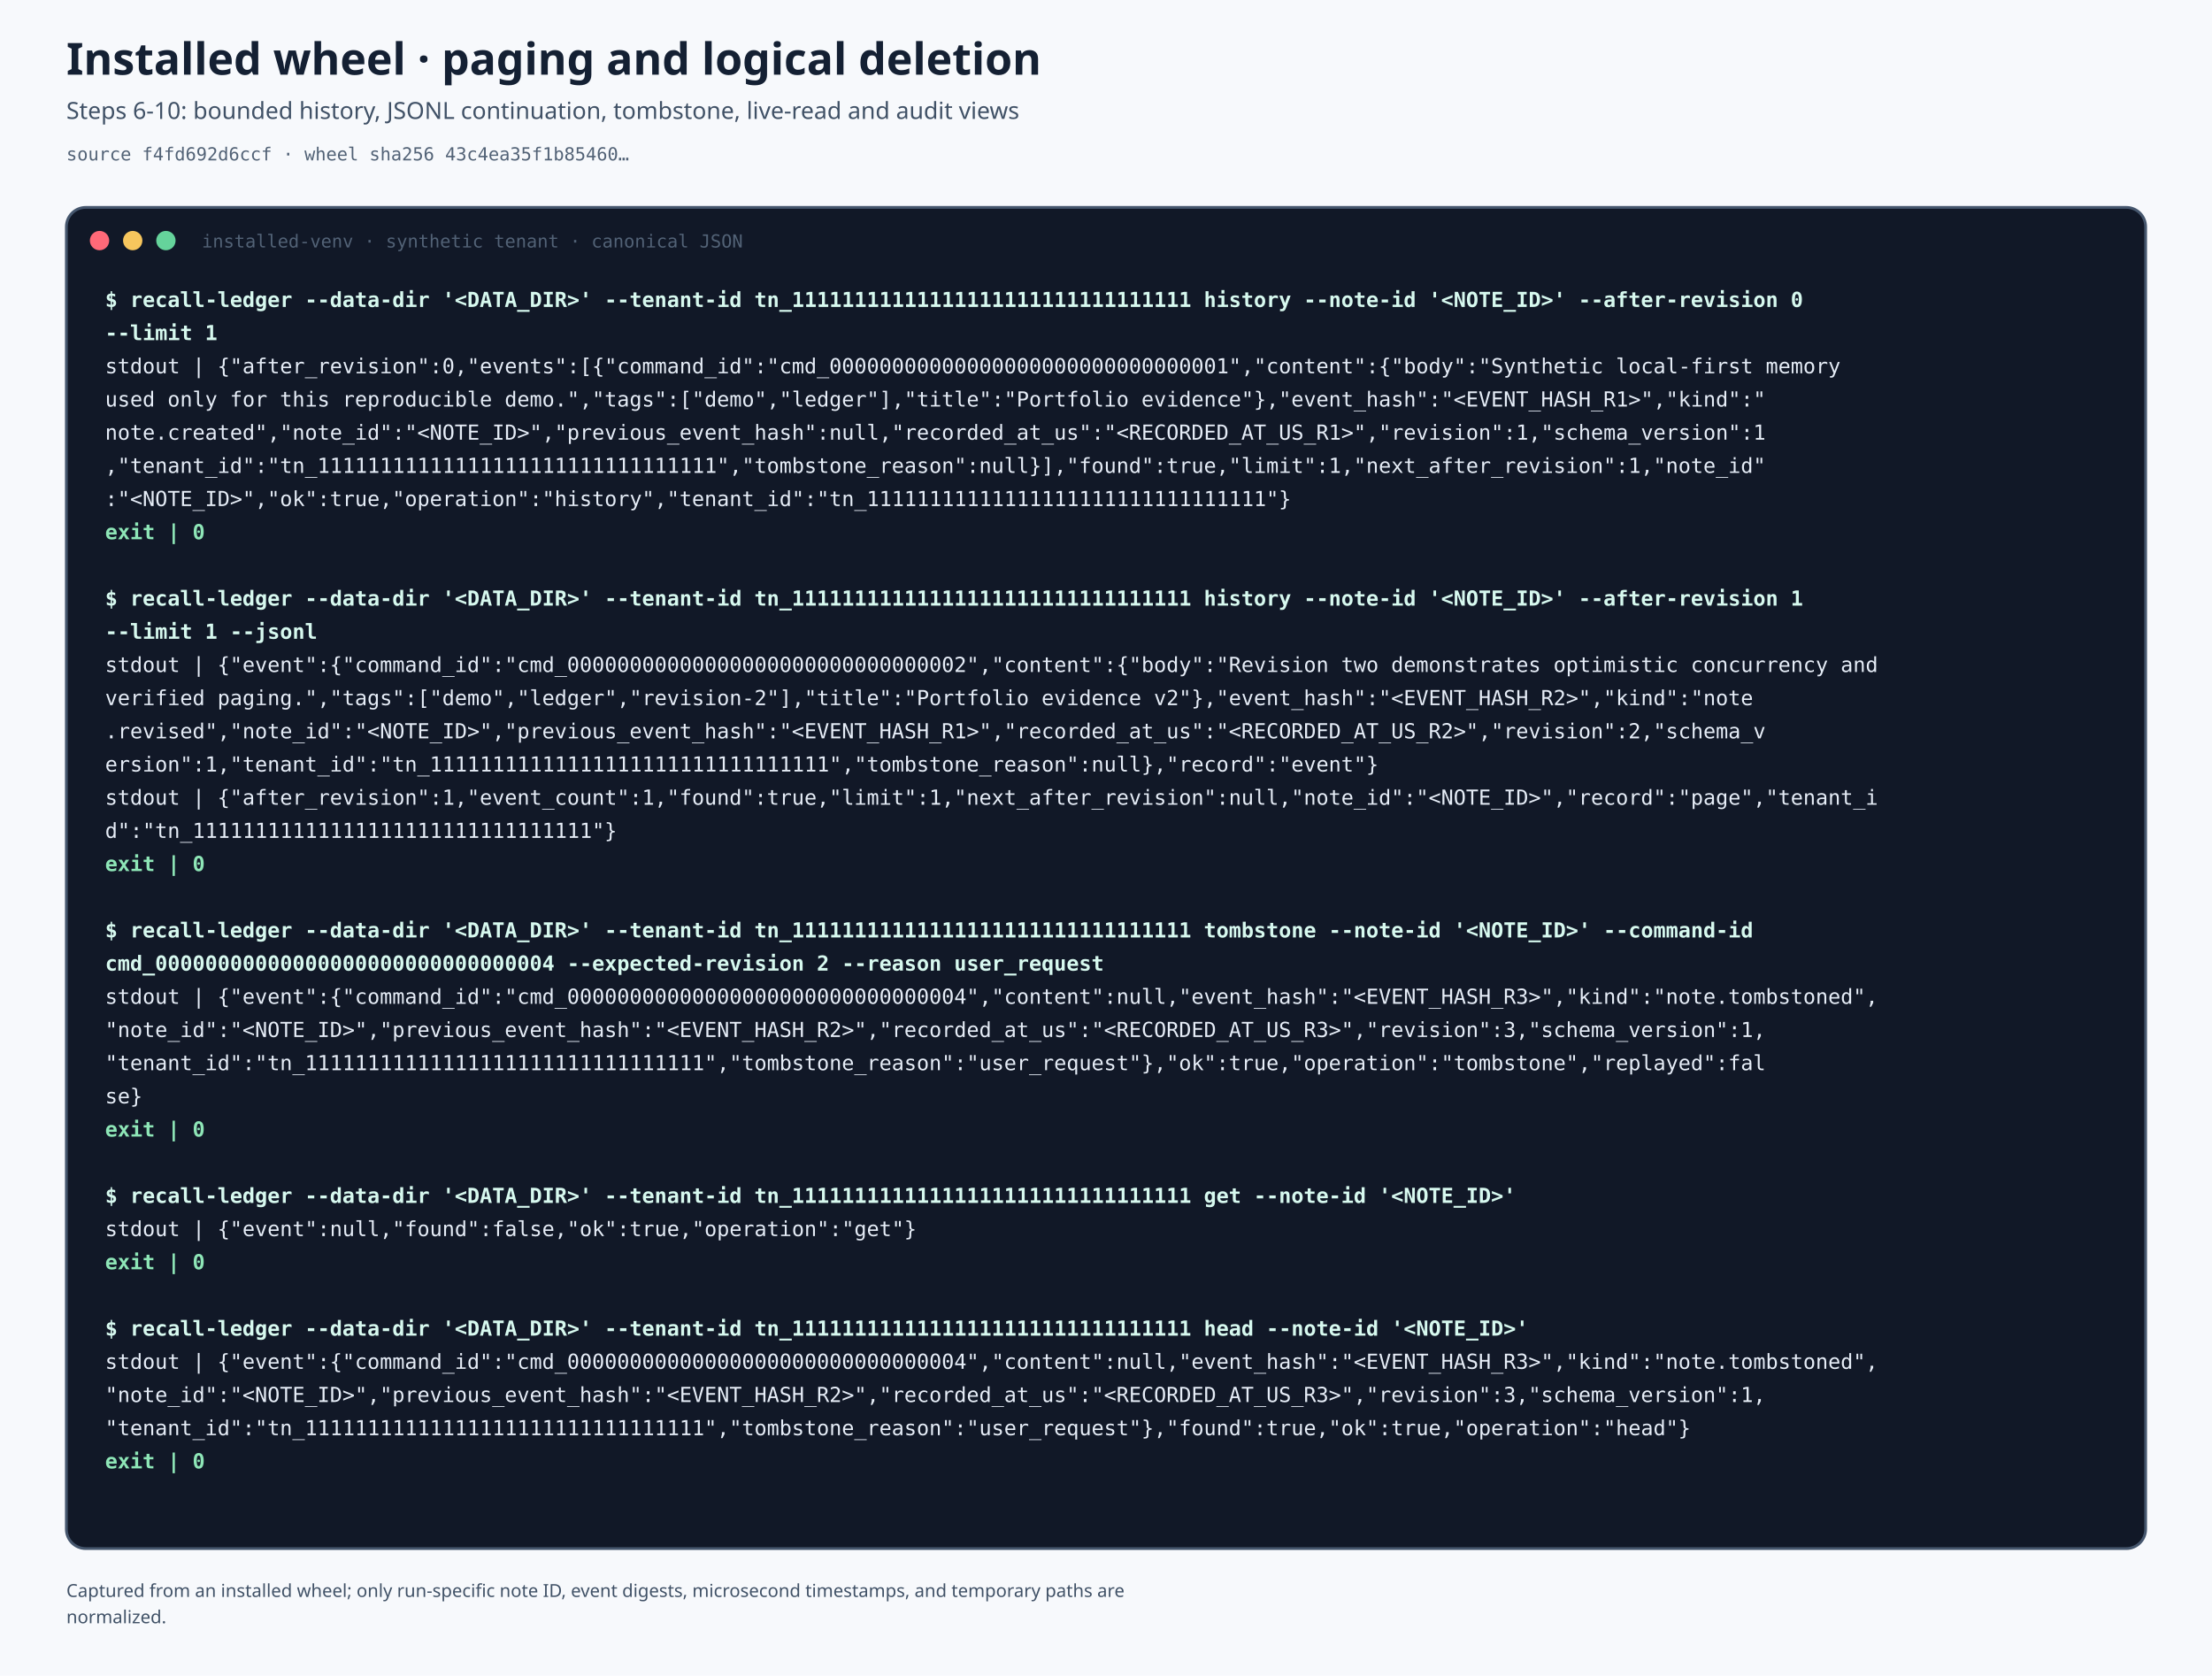
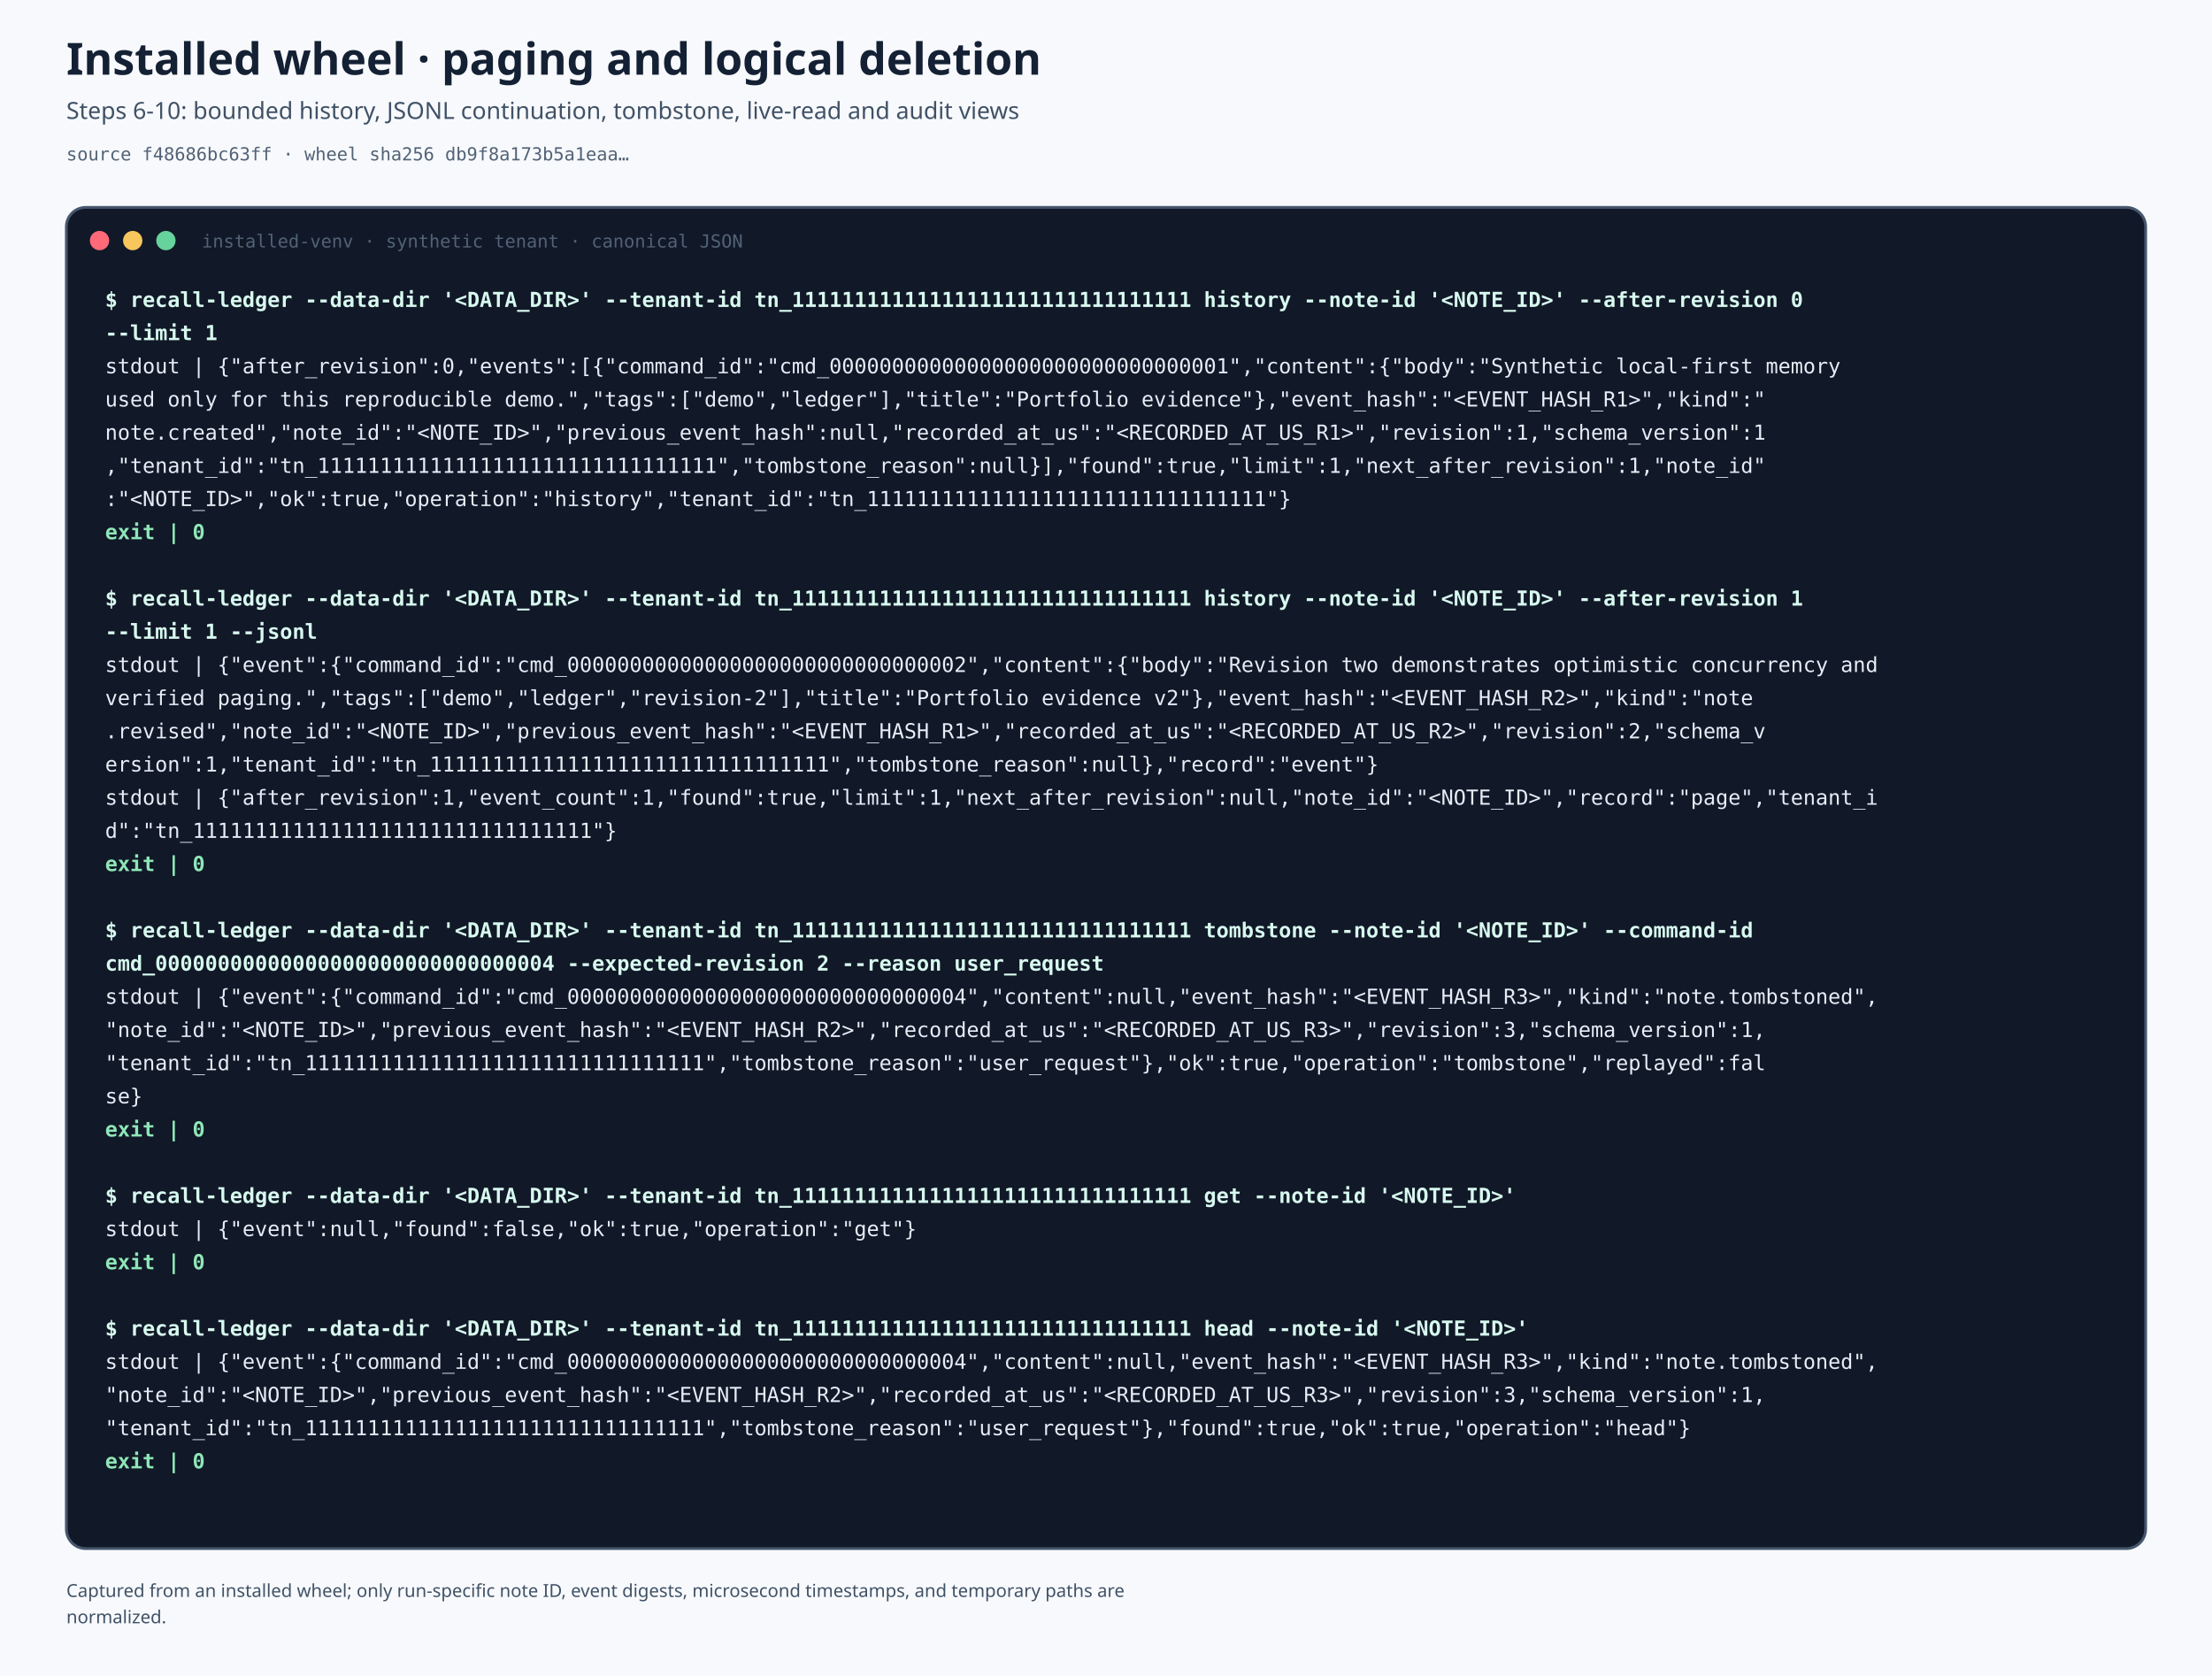
<svg xmlns="http://www.w3.org/2000/svg" width="1600" height="1212" viewBox="0 0 1600 1212" role="img" aria-labelledby="installed-wheel-history-tombstone-title installed-wheel-history-tombstone-description">
  <style>
    .title { fill: #142033; font: 700 32px system-ui, sans-serif; }
    .subtitle { fill: #405166; font: 500 17px system-ui, sans-serif; }
    .provenance { fill: #526276; font: 500 13px ui-monospace, monospace; }
    .terminal-text, .command, .stdout, .stderr, .exit, .exit-error { font: 500 15px ui-monospace, SFMono-Regular, Menlo, Consolas, monospace; }
    .command { fill: #d7f9ef; font-weight: 700; }
    .stdout { fill: #e6edf7; }
    .stderr { fill: #ffc9cf; }
    .exit { fill: #8ee6b7; font-weight: 700; }
    .exit-error { fill: #ff9fab; font-weight: 700; }
    .caption { fill: #405166; font: 500 13px system-ui, sans-serif; }
  </style>
  <rect width="1600" height="1212" fill="#f7f9fc" />
  <text class="title" x="48" y="54">Installed wheel · paging and logical deletion</text>
  <text class="subtitle" x="48" y="86">Steps 6-10: bounded history, JSONL continuation, tombstone, live-read and audit views</text>
-   <text class="provenance" x="48" y="116">source f4fd692d6ccf · wheel sha256 43c4ea35f1b85460…</text>
+   <text class="provenance" x="48" y="116">source f48686bc63ff · wheel sha256 db9f8a173b5a1eaa…</text>
  <rect x="48" y="150" width="1504" height="970" rx="14" fill="#111827" stroke="#45566d" stroke-width="2" />
  <circle cx="72" cy="174" r="7" fill="#ff6978" />
  <circle cx="96" cy="174" r="7" fill="#f7c65d" />
  <circle cx="120" cy="174" r="7" fill="#65d39b" />
  <text class="provenance" x="146" y="179" fill="#b9c5d6">installed-venv · synthetic tenant · canonical JSON</text>
  <text class="command" x="76" y="222">$ recall-ledger --data-dir '&lt;DATA_DIR&gt;' --tenant-id tn_11111111111111111111111111111111 history --note-id '&lt;NOTE_ID&gt;' --after-revision 0 </text>
  <text class="command" x="76" y="246">  --limit 1</text>
  <text class="stdout" x="76" y="270">stdout | {"after_revision":0,"events":[{"command_id":"cmd_00000000000000000000000000000001","content":{"body":"Synthetic local-first memory </text>
  <text class="stdout" x="76" y="294">         used only for this reproducible demo.","tags":["demo","ledger"],"title":"Portfolio evidence"},"event_hash":"&lt;EVENT_HASH_R1&gt;","kind":"</text>
  <text class="stdout" x="76" y="318">         note.created","note_id":"&lt;NOTE_ID&gt;","previous_event_hash":null,"recorded_at_us":"&lt;RECORDED_AT_US_R1&gt;","revision":1,"schema_version":1</text>
  <text class="stdout" x="76" y="342">         ,"tenant_id":"tn_11111111111111111111111111111111","tombstone_reason":null}],"found":true,"limit":1,"next_after_revision":1,"note_id"</text>
  <text class="stdout" x="76" y="366">         :"&lt;NOTE_ID&gt;","ok":true,"operation":"history","tenant_id":"tn_11111111111111111111111111111111"}</text>
  <text class="exit" x="76" y="390">exit   | 0</text>
  <text class="terminal-text" x="76" y="414" />
  <text class="command" x="76" y="438">$ recall-ledger --data-dir '&lt;DATA_DIR&gt;' --tenant-id tn_11111111111111111111111111111111 history --note-id '&lt;NOTE_ID&gt;' --after-revision 1 </text>
  <text class="command" x="76" y="462">  --limit 1 --jsonl</text>
  <text class="stdout" x="76" y="486">stdout | {"event":{"command_id":"cmd_00000000000000000000000000000002","content":{"body":"Revision two demonstrates optimistic concurrency and</text>
  <text class="stdout" x="76" y="510">          verified paging.","tags":["demo","ledger","revision-2"],"title":"Portfolio evidence v2"},"event_hash":"&lt;EVENT_HASH_R2&gt;","kind":"note</text>
  <text class="stdout" x="76" y="534">         .revised","note_id":"&lt;NOTE_ID&gt;","previous_event_hash":"&lt;EVENT_HASH_R1&gt;","recorded_at_us":"&lt;RECORDED_AT_US_R2&gt;","revision":2,"schema_v</text>
  <text class="stdout" x="76" y="558">         ersion":1,"tenant_id":"tn_11111111111111111111111111111111","tombstone_reason":null},"record":"event"}</text>
  <text class="stdout" x="76" y="582">stdout | {"after_revision":1,"event_count":1,"found":true,"limit":1,"next_after_revision":null,"note_id":"&lt;NOTE_ID&gt;","record":"page","tenant_i</text>
  <text class="stdout" x="76" y="606">         d":"tn_11111111111111111111111111111111"}</text>
  <text class="exit" x="76" y="630">exit   | 0</text>
  <text class="terminal-text" x="76" y="654" />
  <text class="command" x="76" y="678">$ recall-ledger --data-dir '&lt;DATA_DIR&gt;' --tenant-id tn_11111111111111111111111111111111 tombstone --note-id '&lt;NOTE_ID&gt;' --command-id </text>
  <text class="command" x="76" y="702">  cmd_00000000000000000000000000000004 --expected-revision 2 --reason user_request</text>
  <text class="stdout" x="76" y="726">stdout | {"event":{"command_id":"cmd_00000000000000000000000000000004","content":null,"event_hash":"&lt;EVENT_HASH_R3&gt;","kind":"note.tombstoned",</text>
  <text class="stdout" x="76" y="750">         "note_id":"&lt;NOTE_ID&gt;","previous_event_hash":"&lt;EVENT_HASH_R2&gt;","recorded_at_us":"&lt;RECORDED_AT_US_R3&gt;","revision":3,"schema_version":1,</text>
  <text class="stdout" x="76" y="774">         "tenant_id":"tn_11111111111111111111111111111111","tombstone_reason":"user_request"},"ok":true,"operation":"tombstone","replayed":fal</text>
  <text class="stdout" x="76" y="798">         se}</text>
  <text class="exit" x="76" y="822">exit   | 0</text>
  <text class="terminal-text" x="76" y="846" />
  <text class="command" x="76" y="870">$ recall-ledger --data-dir '&lt;DATA_DIR&gt;' --tenant-id tn_11111111111111111111111111111111 get --note-id '&lt;NOTE_ID&gt;'</text>
  <text class="stdout" x="76" y="894">stdout | {"event":null,"found":false,"ok":true,"operation":"get"}</text>
  <text class="exit" x="76" y="918">exit   | 0</text>
  <text class="terminal-text" x="76" y="942" />
  <text class="command" x="76" y="966">$ recall-ledger --data-dir '&lt;DATA_DIR&gt;' --tenant-id tn_11111111111111111111111111111111 head --note-id '&lt;NOTE_ID&gt;'</text>
  <text class="stdout" x="76" y="990">stdout | {"event":{"command_id":"cmd_00000000000000000000000000000004","content":null,"event_hash":"&lt;EVENT_HASH_R3&gt;","kind":"note.tombstoned",</text>
  <text class="stdout" x="76" y="1014">         "note_id":"&lt;NOTE_ID&gt;","previous_event_hash":"&lt;EVENT_HASH_R2&gt;","recorded_at_us":"&lt;RECORDED_AT_US_R3&gt;","revision":3,"schema_version":1,</text>
  <text class="stdout" x="76" y="1038">         "tenant_id":"tn_11111111111111111111111111111111","tombstone_reason":"user_request"},"found":true,"ok":true,"operation":"head"}</text>
  <text class="exit" x="76" y="1062">exit   | 0</text>
  <text class="caption" x="48" y="1155">Captured from an installed wheel; only run-specific note ID, event digests, microsecond timestamps, and temporary paths are</text>
  <text class="caption" x="48" y="1174">normalized.</text>
</svg>
